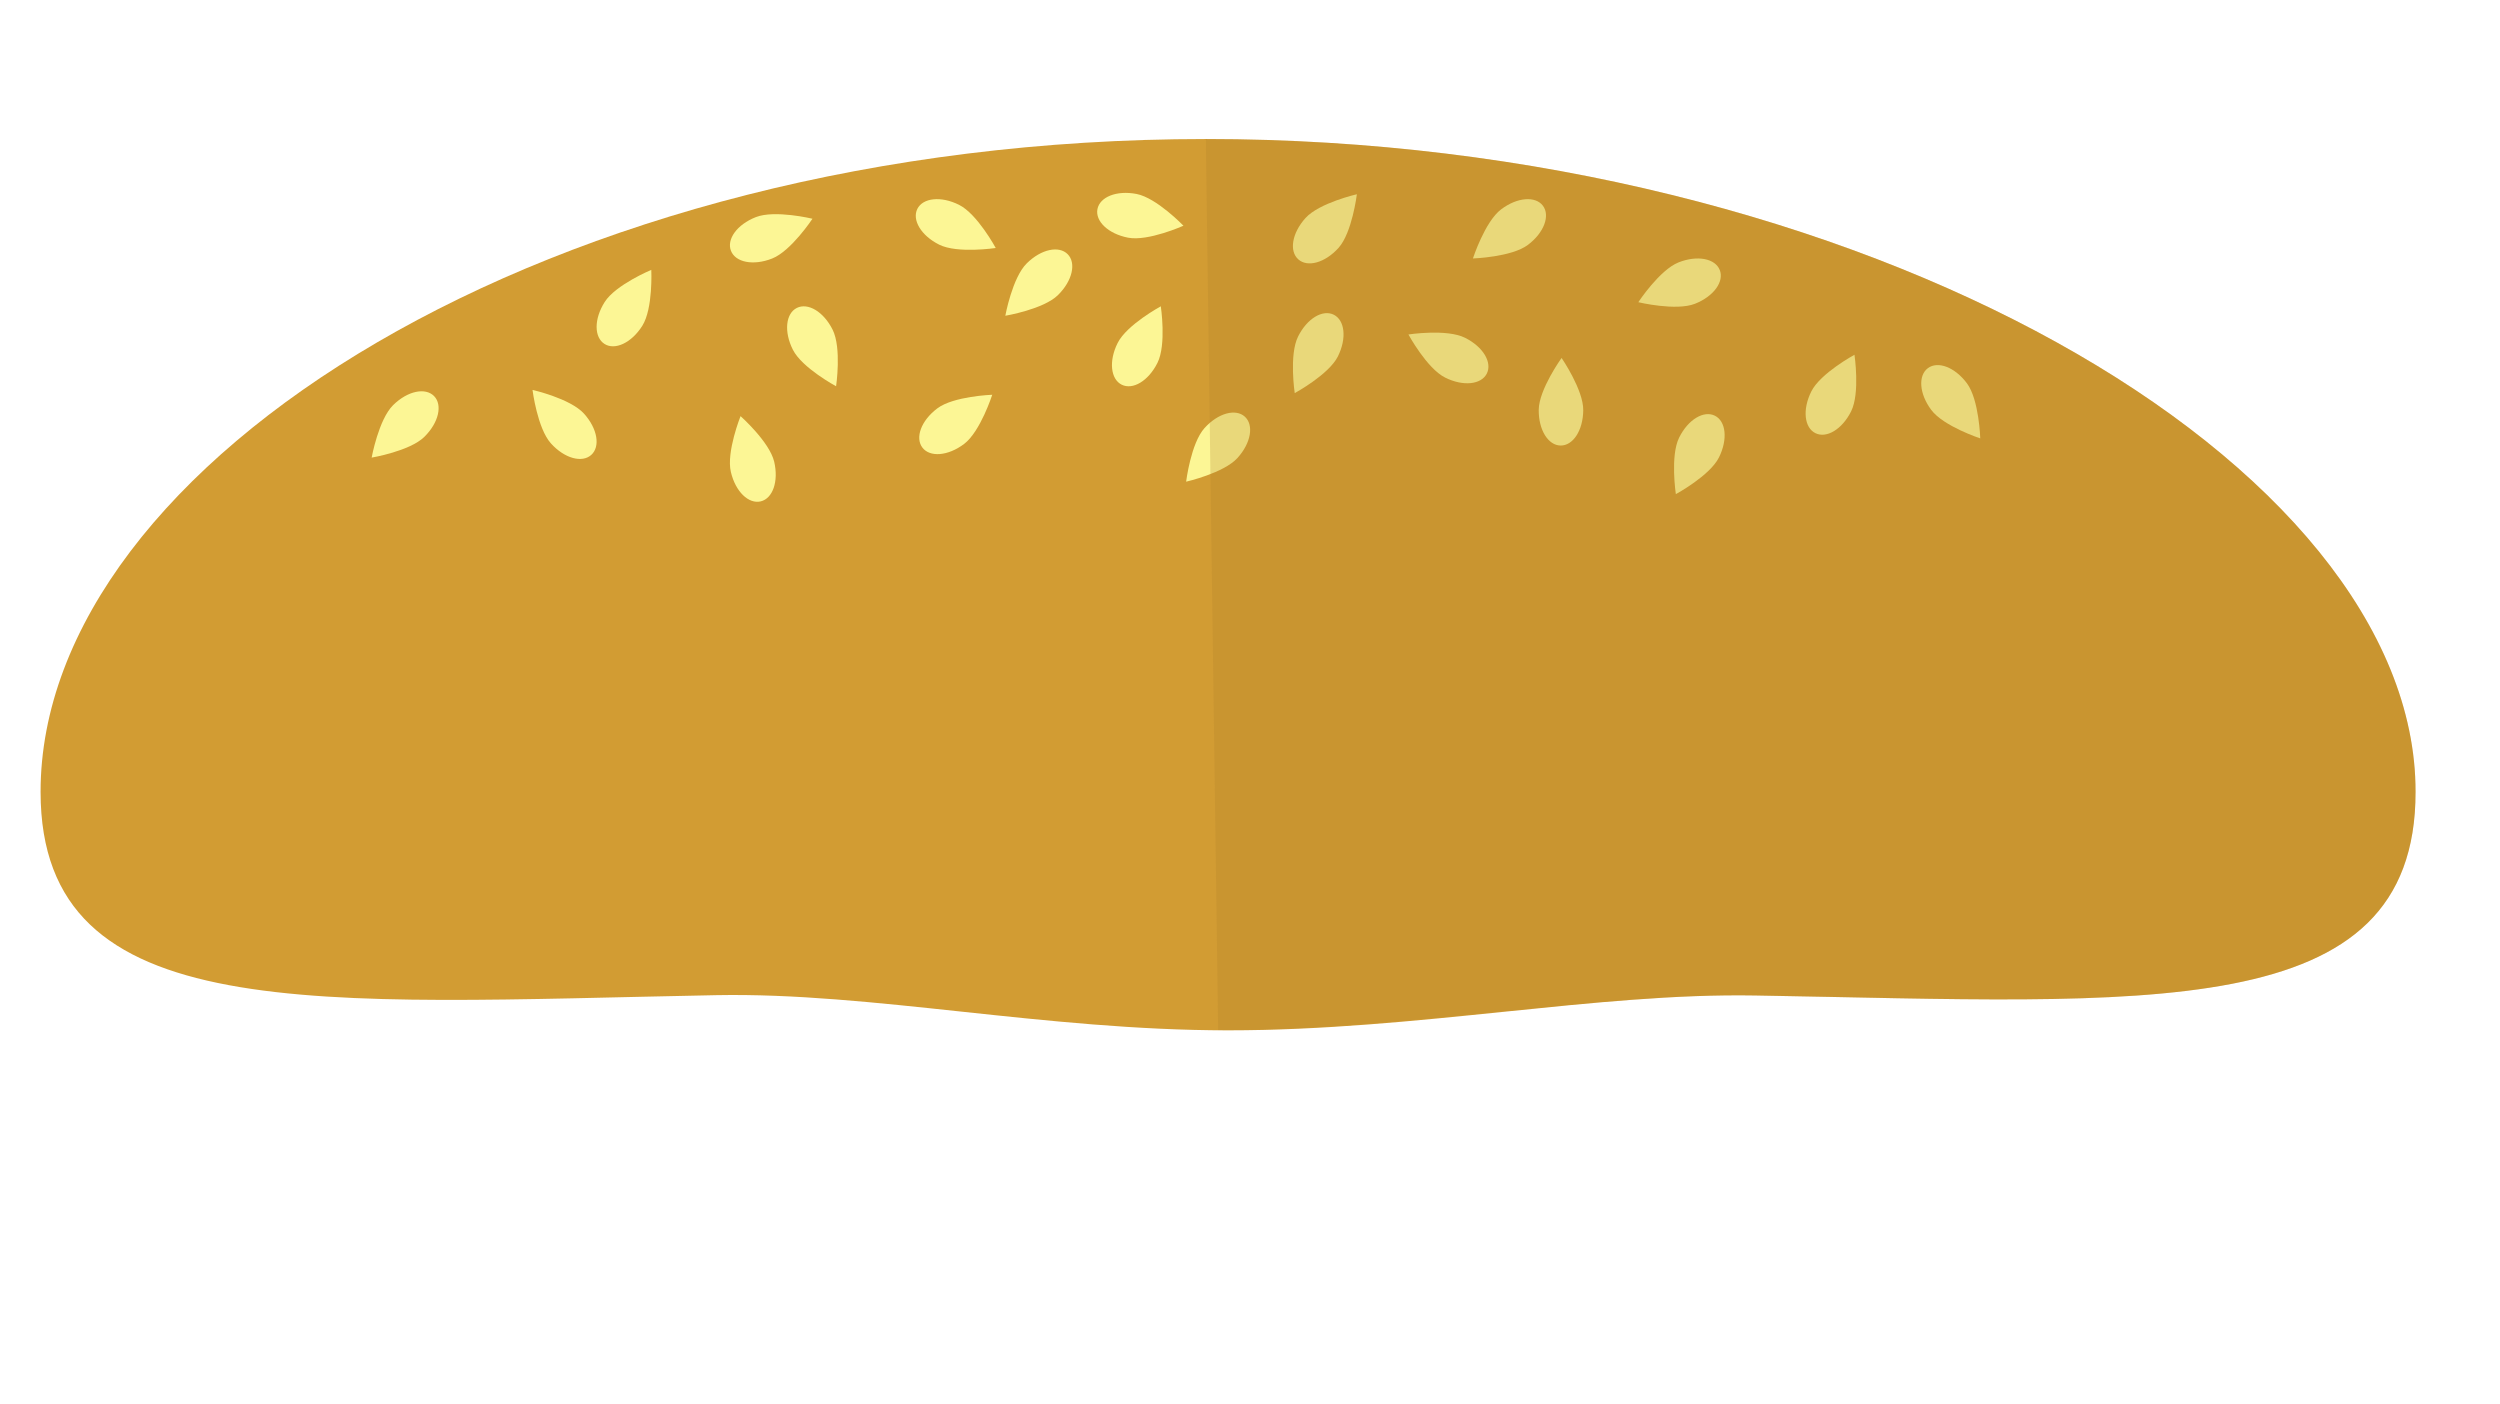
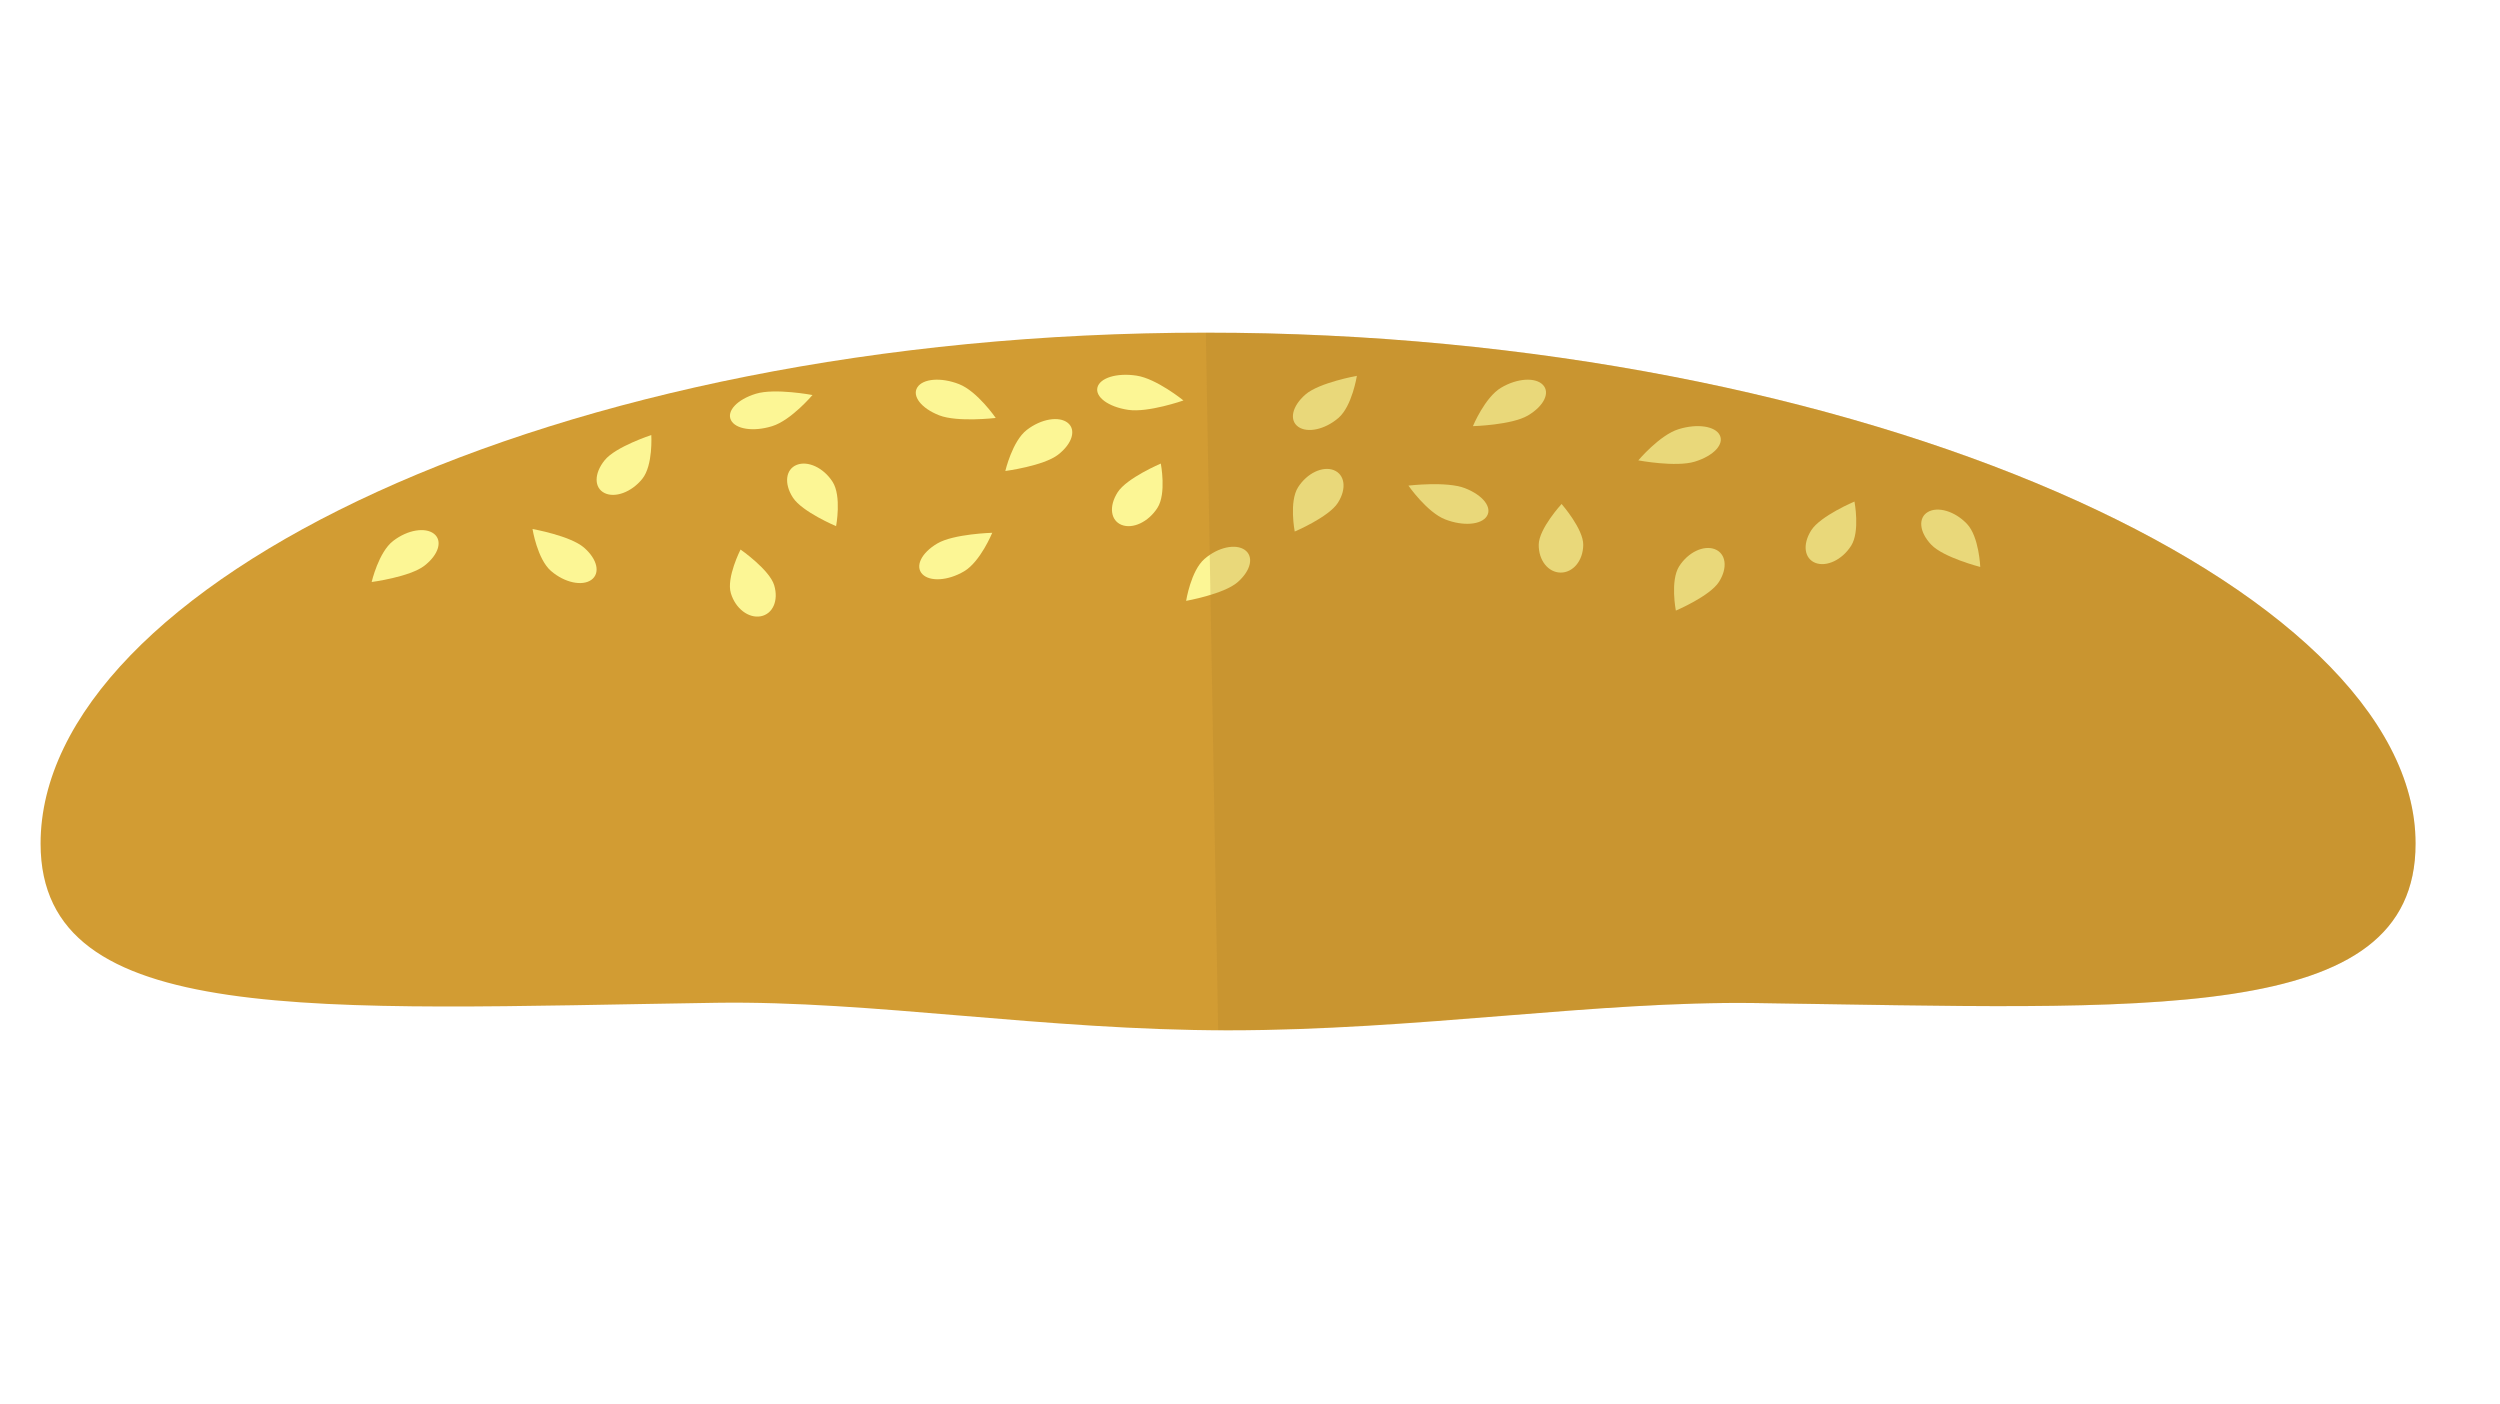
<svg xmlns="http://www.w3.org/2000/svg" viewBox="0 0 71.25 40" height="40" width="71.25" xml:space="preserve" version="1.1" id="svg2">
  <defs id="defs6">
    <clipPath id="clipPath16" clipPathUnits="userSpaceOnUse">
      <path id="path18" d="M 0,32 57,32 57,0 0,0 0,32 Z" />
    </clipPath>
    <clipPath id="clipPath112" clipPathUnits="userSpaceOnUse">
-       <path id="path114" d="m 27.493,28.83 27.582,0 0,-20.321 -27.582,0 0,20.321 z" />
+       <path id="path114" d="m 27.493,24.416 27.582,0 0,-15.907 -27.582,0 0,15.907 z" />
    </clipPath>
  </defs>
  <g transform="matrix(1.25,0,0,-1.25,0,40)" id="g10">
    <g id="g12">
      <g clip-path="url(#clipPath16)" id="g14">
-         <g transform="translate(55.0752,13.9453)" id="g20">
-           <path id="path22" style="fill:#d29c33;fill-opacity:1;fill-rule:nonzero;stroke:none" d="m 0,0 c 0,-5.324 -6.131,-4.796 -15.052,-4.642 -3.622,0.063 -7.705,-0.795 -12.023,-0.795 -4.177,0 -8.134,0.869 -11.667,0.802 -9.113,-0.174 -15.408,-0.76 -15.408,4.635 0,7.487 11.614,14.885 26.567,14.885 C -12.63,14.885 0,7.487 0,0" />
+         <g transform="translate(55.0752,12.7646)" id="g20">
+           <path id="path22" style="fill:#d29c33;fill-opacity:1;fill-rule:nonzero;stroke:none" d="m 0,0 c 0,-4.168 -6.131,-3.755 -15.052,-3.634 -3.622,0.05 -7.705,-0.622 -12.023,-0.622 -4.177,0 -8.134,0.68 -11.667,0.628 C -47.855,-3.765 -54.15,-4.223 -54.15,0 c 0,5.86 11.614,11.651 26.567,11.651 C -12.63,11.651 0,5.86 0,0" />
        </g>
-         <g transform="translate(17.2334,27.0498)" id="g24">
-           <path id="path26" style="fill:#fcf695;fill-opacity:1;fill-rule:nonzero;stroke:none" d="m 0,0 c -0.433,-0.17 -0.67,-0.508 -0.567,-0.769 0.102,-0.261 0.506,-0.346 0.939,-0.175 0.433,0.171 0.919,0.907 0.919,0.907 0,0 -0.858,0.207 -1.291,0.037" />
+         <g transform="translate(17.2334,23.0224)" id="g24">
+           <path id="path26" style="fill:#fcf695;fill-opacity:1;fill-rule:nonzero;stroke:none" d="m 0,0 c -0.433,-0.133 -0.67,-0.398 -0.567,-0.602 0.102,-0.204 0.506,-0.271 0.939,-0.137 0.433,0.134 0.919,0.71 0.919,0.71 0,0 -0.858,0.162 -1.291,0.029" />
        </g>
-         <g transform="translate(21.8667,27.3296)" id="g28">
-           <path id="path30" style="fill:#fcf695;fill-opacity:1;fill-rule:nonzero;stroke:none" d="m 0,0 c -0.416,0.208 -0.826,0.158 -0.951,-0.092 -0.125,-0.251 0.082,-0.608 0.498,-0.816 0.416,-0.208 1.289,-0.076 1.289,-0.076 0,0 -0.419,0.776 -0.836,0.984" />
+         <g transform="translate(21.8667,23.2417)" id="g28">
+           <path id="path30" style="fill:#fcf695;fill-opacity:1;fill-rule:nonzero;stroke:none" d="m 0,0 c -0.416,0.163 -0.826,0.124 -0.951,-0.073 -0.125,-0.196 0.082,-0.475 0.498,-0.638 0.416,-0.163 1.289,-0.06 1.289,-0.06 0,0 -0.419,0.608 -0.836,0.771" />
        </g>
-         <g transform="translate(28.2158,21.5596)" id="g32">
-           <path id="path34" style="fill:#fcf695;fill-opacity:1;fill-rule:nonzero;stroke:none" d="M 0,0 C 0.312,0.345 0.374,0.753 0.166,0.941 -0.042,1.129 -0.442,1.025 -0.753,0.68 -1.065,0.334 -1.172,-0.542 -1.172,-0.542 c 0,0 0.86,0.196 1.172,0.542" />
+         <g transform="translate(28.2158,18.7246)" id="g32">
+           <path id="path34" style="fill:#fcf695;fill-opacity:1;fill-rule:nonzero;stroke:none" d="m 0,0 c 0.312,0.271 0.374,0.59 0.166,0.737 -0.208,0.147 -0.608,0.065 -0.919,-0.205 -0.312,-0.27 -0.419,-0.956 -0.419,-0.956 0,0 0.86,0.153 1.172,0.424" />
        </g>
-         <g transform="translate(34.8369,26.417)" id="g36">
-           <path id="path38" style="fill:#fcf695;fill-opacity:1;fill-rule:nonzero;stroke:none" d="M 0,0 C 0.371,0.28 0.51,0.669 0.341,0.893 0.172,1.116 -0.24,1.09 -0.611,0.81 -0.982,0.53 -1.254,-0.31 -1.254,-0.31 c 0,0 0.882,0.03 1.254,0.31" />
+         <g transform="translate(34.8369,22.5268)" id="g36">
+           <path id="path38" style="fill:#fcf695;fill-opacity:1;fill-rule:nonzero;stroke:none" d="M 0,0 C 0.371,0.219 0.51,0.524 0.341,0.699 0.172,0.874 -0.24,0.854 -0.611,0.634 -0.982,0.415 -1.254,-0.243 -1.254,-0.243 c 0,0 0.882,0.024 1.254,0.243" />
        </g>
-         <g transform="translate(35.083,22.6567)" id="g40">
-           <path id="path42" style="fill:#fcf695;fill-opacity:1;fill-rule:nonzero;stroke:none" d="M 0,0 C -0.005,-0.465 0.219,-0.812 0.499,-0.815 0.779,-0.818 1.01,-0.476 1.015,-0.011 1.021,0.454 0.521,1.182 0.521,1.182 0.521,1.182 0.005,0.465 0,0" />
+         <g transform="translate(35.083,19.584)" id="g40">
+           <path id="path42" style="fill:#fcf695;fill-opacity:1;fill-rule:nonzero;stroke:none" d="m 0,0 c -0.005,-0.364 0.219,-0.636 0.499,-0.639 0.28,-0.002 0.511,0.266 0.516,0.63 C 1.021,0.355 0.521,0.925 0.521,0.925 0.521,0.925 0.005,0.364 0,0" />
        </g>
-         <g transform="translate(25.4824,24.1802)" id="g44">
-           <path id="path46" style="fill:#fcf695;fill-opacity:1;fill-rule:nonzero;stroke:none" d="M 0,0 C -0.208,-0.416 -0.158,-0.826 0.092,-0.951 0.343,-1.076 0.7,-0.87 0.908,-0.453 1.116,-0.037 0.984,0.836 0.984,0.836 0.984,0.836 0.208,0.416 0,0" />
+         <g transform="translate(25.4824,20.7759)" id="g44">
+           <path id="path46" style="fill:#fcf695;fill-opacity:1;fill-rule:nonzero;stroke:none" d="M 0,0 C -0.208,-0.326 -0.158,-0.646 0.092,-0.744 0.343,-0.842 0.7,-0.68 0.908,-0.354 1.116,-0.029 0.984,0.655 0.984,0.655 0.984,0.655 0.208,0.326 0,0" />
        </g>
-         <g transform="translate(38.6445,25.0737)" id="g48">
-           <path id="path50" style="fill:#fcf695;fill-opacity:1;fill-rule:nonzero;stroke:none" d="M 0,0 C 0.433,0.171 0.67,0.509 0.566,0.77 0.464,1.03 0.06,1.115 -0.373,0.944 -0.806,0.773 -1.291,0.036 -1.291,0.036 -1.291,0.036 -0.433,-0.17 0,0" />
+         <g transform="translate(38.6445,21.4756)" id="g48">
+           <path id="path50" style="fill:#fcf695;fill-opacity:1;fill-rule:nonzero;stroke:none" d="M 0,0 C 0.433,0.134 0.67,0.398 0.566,0.603 0.464,0.807 0.06,0.873 -0.373,0.739 -0.806,0.605 -1.291,0.028 -1.291,0.028 -1.291,0.028 -0.433,-0.134 0,0" />
        </g>
-         <g transform="translate(32.9492,23.3911)" id="g52">
-           <path id="path54" style="fill:#fcf695;fill-opacity:1;fill-rule:nonzero;stroke:none" d="M 0,0 C 0.416,-0.208 0.826,-0.158 0.951,0.093 1.076,0.344 0.869,0.701 0.452,0.908 0.036,1.116 -0.837,0.983 -0.837,0.983 -0.837,0.983 -0.416,0.207 0,0" />
+         <g transform="translate(32.9492,20.1582)" id="g52">
+           <path id="path54" style="fill:#fcf695;fill-opacity:1;fill-rule:nonzero;stroke:none" d="M 0,0 C 0.416,-0.162 0.826,-0.123 0.951,0.073 1.076,0.27 0.869,0.549 0.452,0.711 0.036,0.874 -0.837,0.77 -0.837,0.77 -0.837,0.77 -0.416,0.163 0,0" />
        </g>
-         <g transform="translate(29.7646,27.0283)" id="g56">
-           <path id="path58" style="fill:#fcf695;fill-opacity:1;fill-rule:nonzero;stroke:none" d="m 0,0 c -0.311,-0.346 -0.373,-0.754 -0.164,-0.941 0.208,-0.188 0.607,-0.084 0.919,0.262 0.31,0.346 0.417,1.222 0.417,1.222 C 1.172,0.543 0.312,0.346 0,0" />
+         <g transform="translate(29.7646,23.0058)" id="g56">
+           <path id="path58" style="fill:#fcf695;fill-opacity:1;fill-rule:nonzero;stroke:none" d="m 0,0 c -0.311,-0.271 -0.373,-0.59 -0.164,-0.737 0.208,-0.147 0.607,-0.065 0.919,0.205 0.31,0.271 0.417,0.957 0.417,0.957 C 1.172,0.425 0.312,0.271 0,0" />
        </g>
-         <g transform="translate(21.3701,22.6885)" id="g60">
-           <path id="path62" style="fill:#fcf695;fill-opacity:1;fill-rule:nonzero;stroke:none" d="M 0,0 C -0.371,-0.28 -0.509,-0.669 -0.34,-0.893 -0.171,-1.117 0.241,-1.09 0.612,-0.81 0.983,-0.529 1.253,0.311 1.253,0.311 1.253,0.311 0.371,0.28 0,0" />
+         <g transform="translate(21.3701,19.6084)" id="g60">
+           <path id="path62" style="fill:#fcf695;fill-opacity:1;fill-rule:nonzero;stroke:none" d="m 0,0 c -0.371,-0.219 -0.509,-0.524 -0.34,-0.699 0.169,-0.175 0.581,-0.154 0.952,0.065 0.371,0.219 0.641,0.878 0.641,0.878 C 1.253,0.244 0.371,0.22 0,0" />
        </g>
-         <g transform="translate(25.9136,27.5776)" id="g64">
-           <path id="path66" style="fill:#fcf695;fill-opacity:1;fill-rule:nonzero;stroke:none" d="m 0,0 c -0.457,0.088 -0.838,-0.069 -0.892,-0.345 -0.053,-0.275 0.243,-0.563 0.699,-0.652 0.457,-0.088 1.262,0.273 1.262,0.273 0,0 -0.612,0.636 -1.069,0.724" />
+         <g transform="translate(25.9136,23.4355)" id="g64">
+           <path id="path66" style="fill:#fcf695;fill-opacity:1;fill-rule:nonzero;stroke:none" d="m 0,0 c -0.457,0.069 -0.838,-0.054 -0.892,-0.27 -0.053,-0.215 0.243,-0.441 0.699,-0.51 0.457,-0.069 1.262,0.214 1.262,0.214 0,0 -0.612,0.497 -1.069,0.566" />
        </g>
-         <g transform="translate(30.5039,23.8735)" id="g68">
-           <path id="path70" style="fill:#fcf695;fill-opacity:1;fill-rule:nonzero;stroke:none" d="m 0,0 c 0.207,0.417 0.157,0.826 -0.094,0.951 -0.25,0.125 -0.607,-0.082 -0.814,-0.498 -0.208,-0.417 -0.076,-1.289 -0.076,-1.289 0,0 0.776,0.42 0.984,0.836" />
+         <g transform="translate(30.5039,20.5361)" id="g68">
+           <path id="path70" style="fill:#fcf695;fill-opacity:1;fill-rule:nonzero;stroke:none" d="M 0,0 C 0.207,0.326 0.157,0.646 -0.094,0.745 -0.344,0.842 -0.701,0.68 -0.908,0.354 -1.116,0.028 -0.984,-0.655 -0.984,-0.655 c 0,0 0.776,0.329 0.984,0.655" />
        </g>
-         <g transform="translate(18.9839,24.4824)" id="g72">
-           <path id="path74" style="fill:#fcf695;fill-opacity:1;fill-rule:nonzero;stroke:none" d="m 0,0 c -0.208,0.416 -0.566,0.622 -0.816,0.497 -0.251,-0.126 -0.3,-0.536 -0.091,-0.952 0.208,-0.416 0.986,-0.834 0.986,-0.834 0,0 0.129,0.873 -0.079,1.289" />
+         <g transform="translate(18.9839,21.0127)" id="g72">
+           <path id="path74" style="fill:#fcf695;fill-opacity:1;fill-rule:nonzero;stroke:none" d="m 0,0 c -0.208,0.326 -0.566,0.487 -0.816,0.389 -0.251,-0.098 -0.3,-0.42 -0.091,-0.745 0.208,-0.326 0.986,-0.653 0.986,-0.653 0,0 0.129,0.684 -0.079,1.009" />
        </g>
-         <g transform="translate(12.5625,21.8887)" id="g76">
-           <path id="path78" style="fill:#fcf695;fill-opacity:1;fill-rule:nonzero;stroke:none" d="M 0,0 C 0.312,-0.345 0.712,-0.448 0.919,-0.26 1.127,-0.072 1.064,0.336 0.752,0.681 0.44,1.026 -0.421,1.221 -0.421,1.221 -0.421,1.221 -0.312,0.345 0,0" />
+         <g transform="translate(12.5625,18.9824)" id="g76">
+           <path id="path78" style="fill:#fcf695;fill-opacity:1;fill-rule:nonzero;stroke:none" d="M 0,0 C 0.312,-0.27 0.712,-0.351 0.919,-0.204 1.127,-0.056 1.064,0.263 0.752,0.533 0.44,0.803 -0.421,0.956 -0.421,0.956 -0.421,0.956 -0.312,0.27 0,0" />
        </g>
-         <g transform="translate(13.7866,25.1138)" id="g80">
-           <path id="path82" style="fill:#fcf695;fill-opacity:1;fill-rule:nonzero;stroke:none" d="M 0,0 C -0.249,-0.393 -0.24,-0.806 -0.003,-0.956 0.233,-1.105 0.61,-0.935 0.858,-0.542 1.106,-0.148 1.063,0.733 1.063,0.733 1.063,0.733 0.248,0.393 0,0" />
+         <g transform="translate(13.7866,21.5068)" id="g80">
+           <path id="path82" style="fill:#fcf695;fill-opacity:1;fill-rule:nonzero;stroke:none" d="M 0,0 C -0.249,-0.308 -0.24,-0.631 -0.003,-0.748 0.233,-0.865 0.61,-0.732 0.858,-0.424 1.106,-0.116 1.063,0.574 1.063,0.574 1.063,0.574 0.248,0.308 0,0" />
        </g>
-         <g transform="translate(24.1235,25.2739)" id="g84">
-           <path id="path86" style="fill:#fcf695;fill-opacity:1;fill-rule:nonzero;stroke:none" d="m 0,0 c 0.331,0.327 0.417,0.731 0.22,0.93 -0.197,0.2 -0.602,0.119 -0.933,-0.208 -0.331,-0.326 -0.489,-1.195 -0.489,-1.195 0,0 0.871,0.146 1.202,0.473" />
+         <g transform="translate(24.1235,21.6323)" id="g84">
+           <path id="path86" style="fill:#fcf695;fill-opacity:1;fill-rule:nonzero;stroke:none" d="M 0,0 C 0.331,0.256 0.417,0.572 0.22,0.728 0.023,0.884 -0.382,0.821 -0.713,0.565 -1.044,0.31 -1.202,-0.371 -1.202,-0.371 c 0,0 0.871,0.115 1.202,0.371" />
        </g>
-         <g transform="translate(39.1924,21.5708)" id="g88">
-           <path id="path90" style="fill:#fcf695;fill-opacity:1;fill-rule:nonzero;stroke:none" d="M 0,0 C 0.207,0.416 0.158,0.826 -0.093,0.951 -0.344,1.076 -0.701,0.869 -0.908,0.452 -1.115,0.036 -0.983,-0.837 -0.983,-0.837 c 0,0 0.776,0.42 0.983,0.837" />
+         <g transform="translate(39.1924,18.7334)" id="g88">
+           <path id="path90" style="fill:#fcf695;fill-opacity:1;fill-rule:nonzero;stroke:none" d="M 0,0 C 0.207,0.326 0.158,0.646 -0.093,0.745 -0.344,0.842 -0.701,0.68 -0.908,0.354 -1.115,0.028 -0.983,-0.655 -0.983,-0.655 c 0,0 0.776,0.329 0.983,0.655" />
        </g>
-         <g transform="translate(9.6758,22.0405)" id="g92">
-           <path id="path94" style="fill:#fcf695;fill-opacity:1;fill-rule:nonzero;stroke:none" d="M 0,0 C 0.331,0.327 0.417,0.73 0.22,0.93 0.022,1.129 -0.382,1.049 -0.713,0.722 -1.044,0.395 -1.202,-0.474 -1.202,-0.474 c 0,0 0.871,0.147 1.202,0.474" />
+         <g transform="translate(9.6758,19.1011)" id="g92">
+           <path id="path94" style="fill:#fcf695;fill-opacity:1;fill-rule:nonzero;stroke:none" d="M 0,0 C 0.331,0.256 0.417,0.572 0.22,0.728 0.022,0.884 -0.382,0.821 -0.713,0.565 -1.044,0.31 -1.202,-0.371 -1.202,-0.371 c 0,0 0.871,0.115 1.202,0.371" />
        </g>
-         <g transform="translate(44.8467,23.2598)" id="g96">
-           <path id="path98" style="fill:#fcf695;fill-opacity:1;fill-rule:nonzero;stroke:none" d="m 0,0 c -0.278,0.373 -0.666,0.514 -0.891,0.346 -0.224,-0.167 -0.201,-0.579 0.077,-0.952 0.278,-0.373 1.117,-0.649 1.117,-0.649 0,0 -0.026,0.882 -0.303,1.255" />
+         <g transform="translate(44.8467,20.0556)" id="g96">
+           <path id="path98" style="fill:#fcf695;fill-opacity:1;fill-rule:nonzero;stroke:none" d="m 0,0 c -0.278,0.292 -0.666,0.402 -0.891,0.271 -0.224,-0.131 -0.201,-0.454 0.077,-0.746 0.278,-0.292 1.117,-0.507 1.117,-0.507 0,0 -0.026,0.69 -0.303,0.982" />
        </g>
-         <g transform="translate(16.6636,21.2402)" id="g100">
-           <path id="path102" style="fill:#fcf695;fill-opacity:1;fill-rule:nonzero;stroke:none" d="M 0,0 C 0.106,-0.453 0.407,-0.736 0.68,-0.672 0.953,-0.607 1.094,-0.22 0.988,0.233 0.881,0.686 0.221,1.272 0.221,1.272 0.221,1.272 -0.107,0.453 0,0" />
+         <g transform="translate(16.6636,18.4746)" id="g100">
+           <path id="path102" style="fill:#fcf695;fill-opacity:1;fill-rule:nonzero;stroke:none" d="m 0,0 c 0.106,-0.354 0.407,-0.576 0.68,-0.526 0.273,0.05 0.414,0.354 0.308,0.708 C 0.881,0.537 0.221,0.996 0.221,0.996 0.221,0.996 -0.107,0.354 0,0" />
        </g>
-         <g transform="translate(41.2979,23.0752)" id="g104">
-           <path id="path106" style="fill:#fcf695;fill-opacity:1;fill-rule:nonzero;stroke:none" d="M 0,0 C -0.208,-0.416 -0.158,-0.826 0.093,-0.951 0.343,-1.076 0.7,-0.869 0.908,-0.453 1.115,-0.037 0.984,0.836 0.984,0.836 0.984,0.836 0.208,0.416 0,0" />
+         <g transform="translate(41.2979,19.9111)" id="g104">
+           <path id="path106" style="fill:#fcf695;fill-opacity:1;fill-rule:nonzero;stroke:none" d="M 0,0 C -0.208,-0.326 -0.158,-0.646 0.093,-0.745 0.343,-0.842 0.7,-0.681 0.908,-0.354 1.115,-0.029 0.984,0.654 0.984,0.654 0.984,0.654 0.208,0.326 0,0" />
        </g>
        <g id="g108">
          <g id="g110" />
          <g id="g116">
            <g style="opacity:0.25" id="g118" clip-path="url(#clipPath112)">
-               <g id="g120" transform="translate(55.0752,13.9453)">
-                 <path id="path122" style="fill:#b07f29;fill-opacity:1;fill-rule:nonzero;stroke:none" d="m 0,0 c 0,-5.324 -6.131,-4.796 -15.052,-4.642 -3.622,0.063 -7.931,-0.795 -12.25,-0.795 l -0.281,20.322 C -12.63,14.885 0,7.487 0,0" />
+               <g id="g120" transform="translate(55.0752,12.7646)">
+                 <path id="path122" style="fill:#b07f29;fill-opacity:1;fill-rule:nonzero;stroke:none" d="m 0,0 c 0,-4.168 -6.131,-3.755 -15.052,-3.634 -3.622,0.05 -7.931,-0.622 -12.25,-0.622 l -0.281,15.907 C -12.63,11.651 0,5.86 0,0" />
              </g>
            </g>
          </g>
        </g>
      </g>
    </g>
  </g>
</svg>
